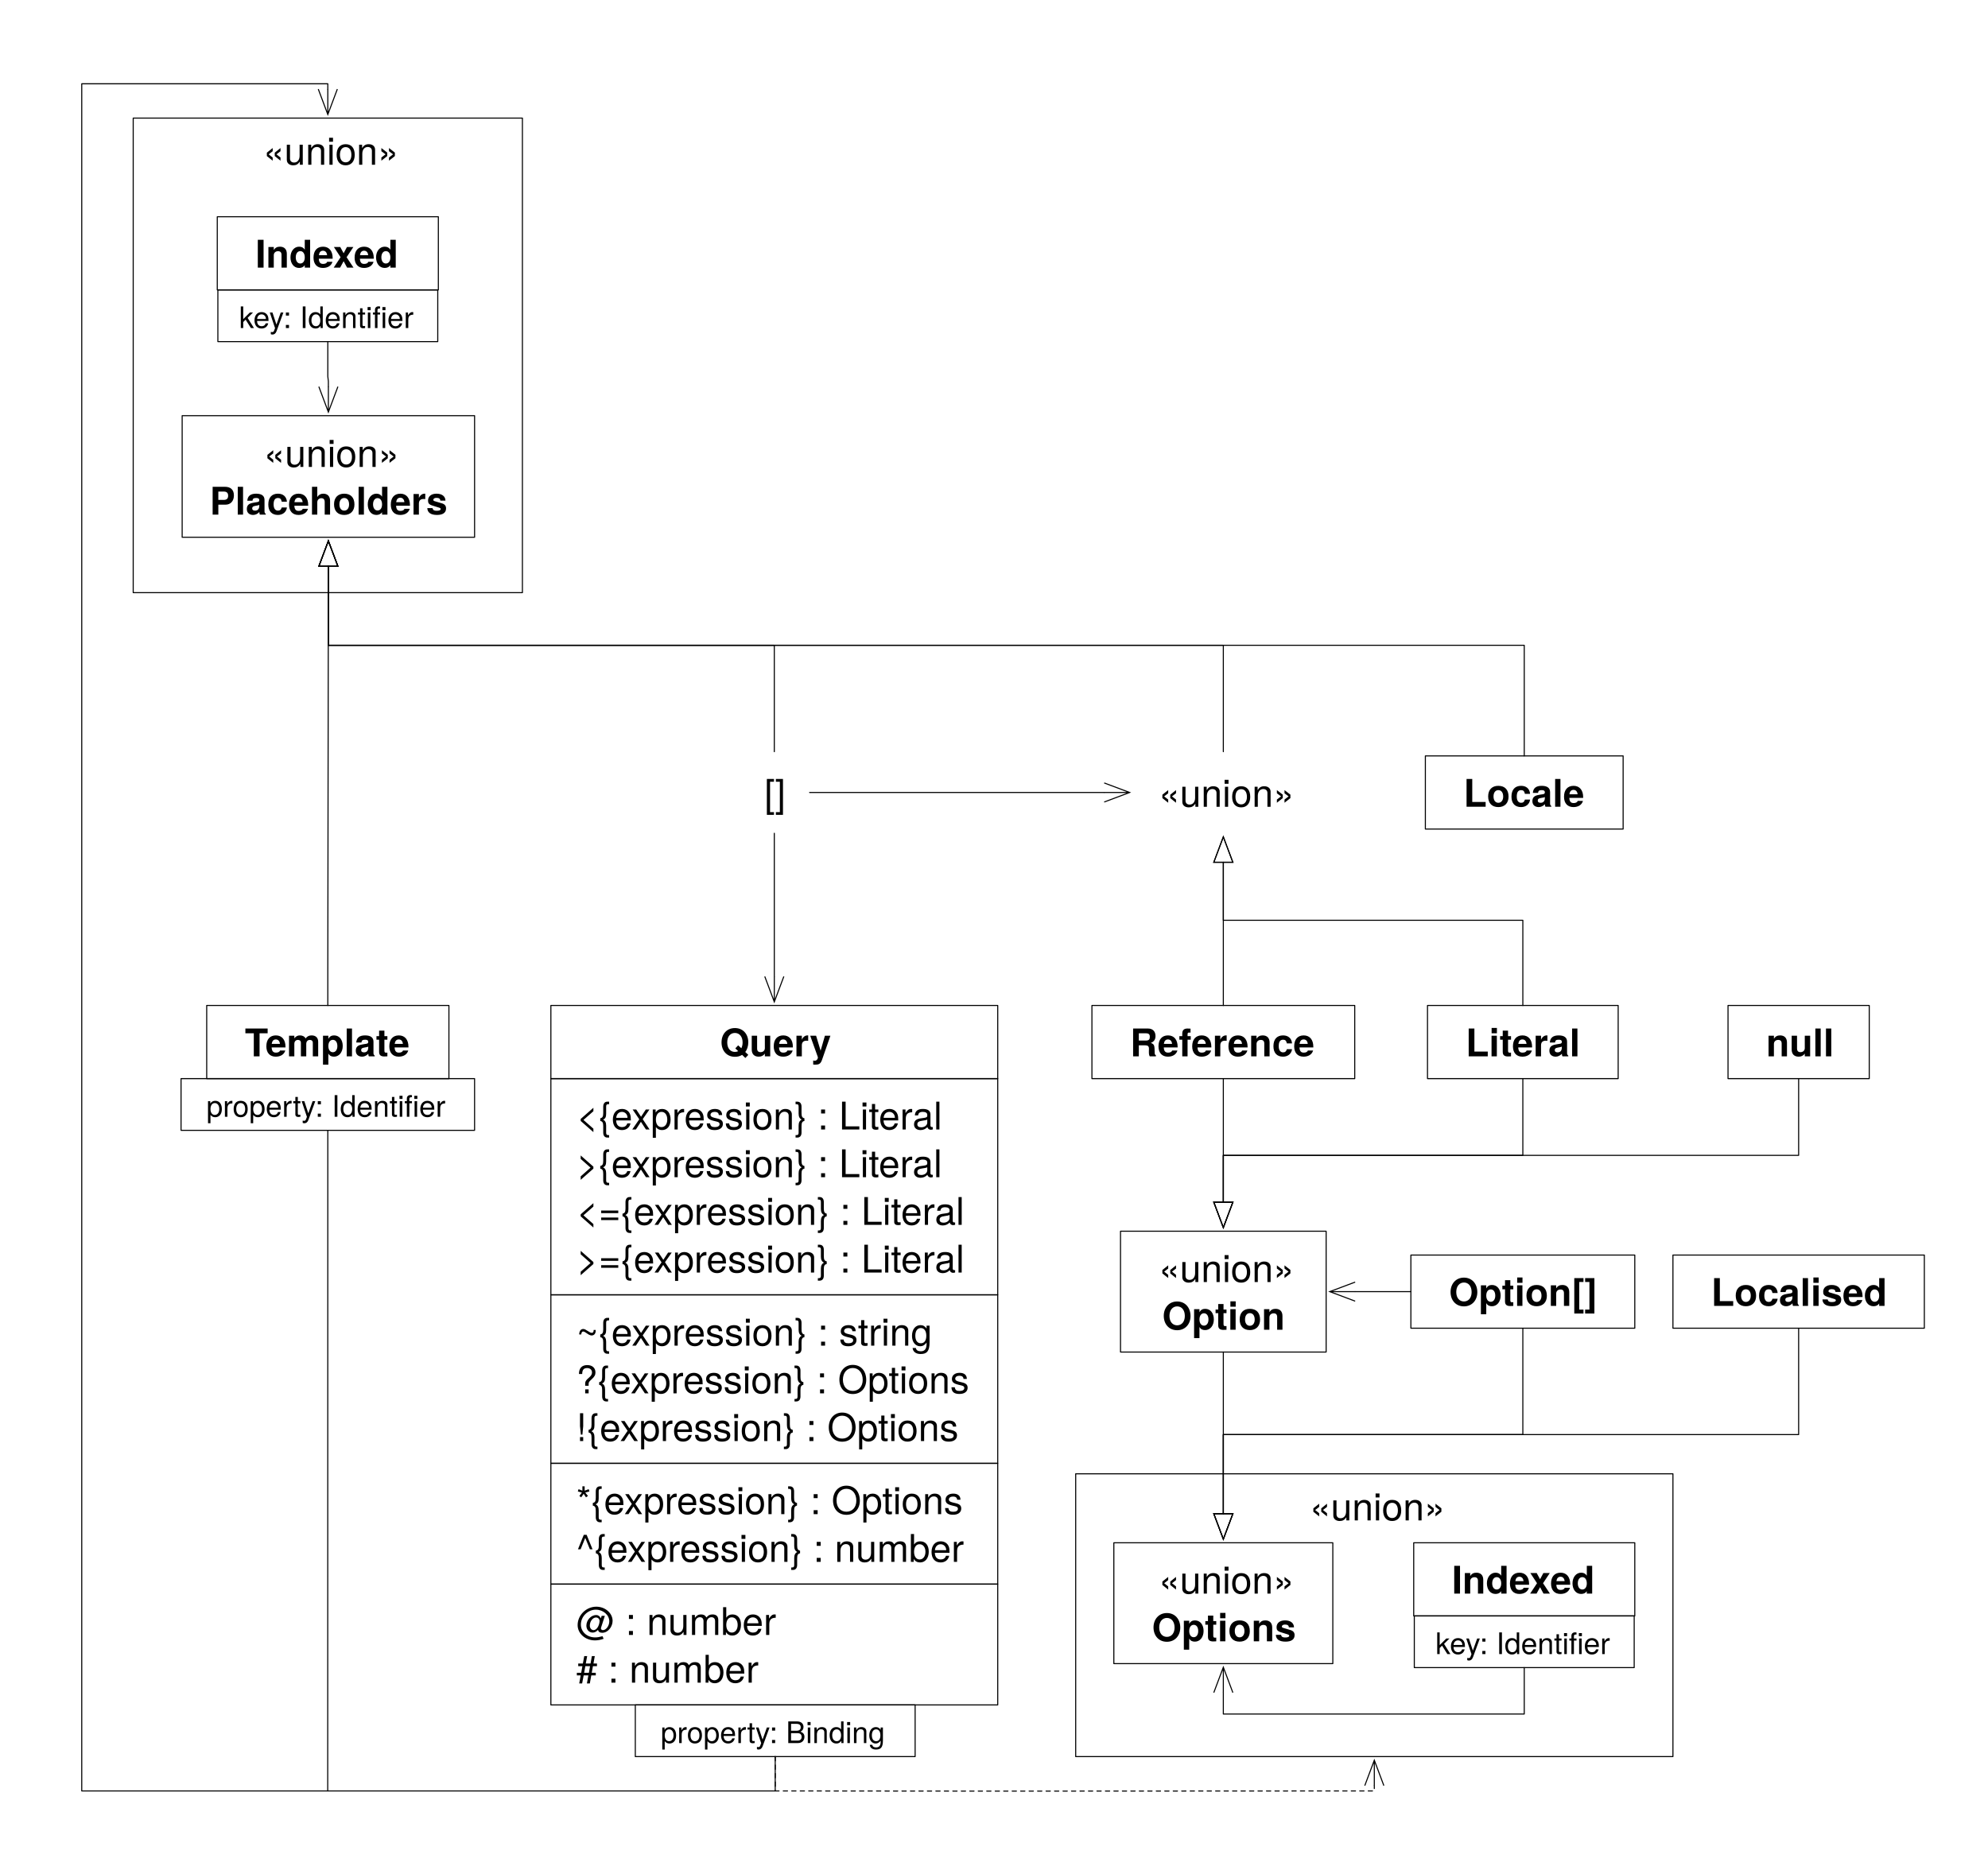
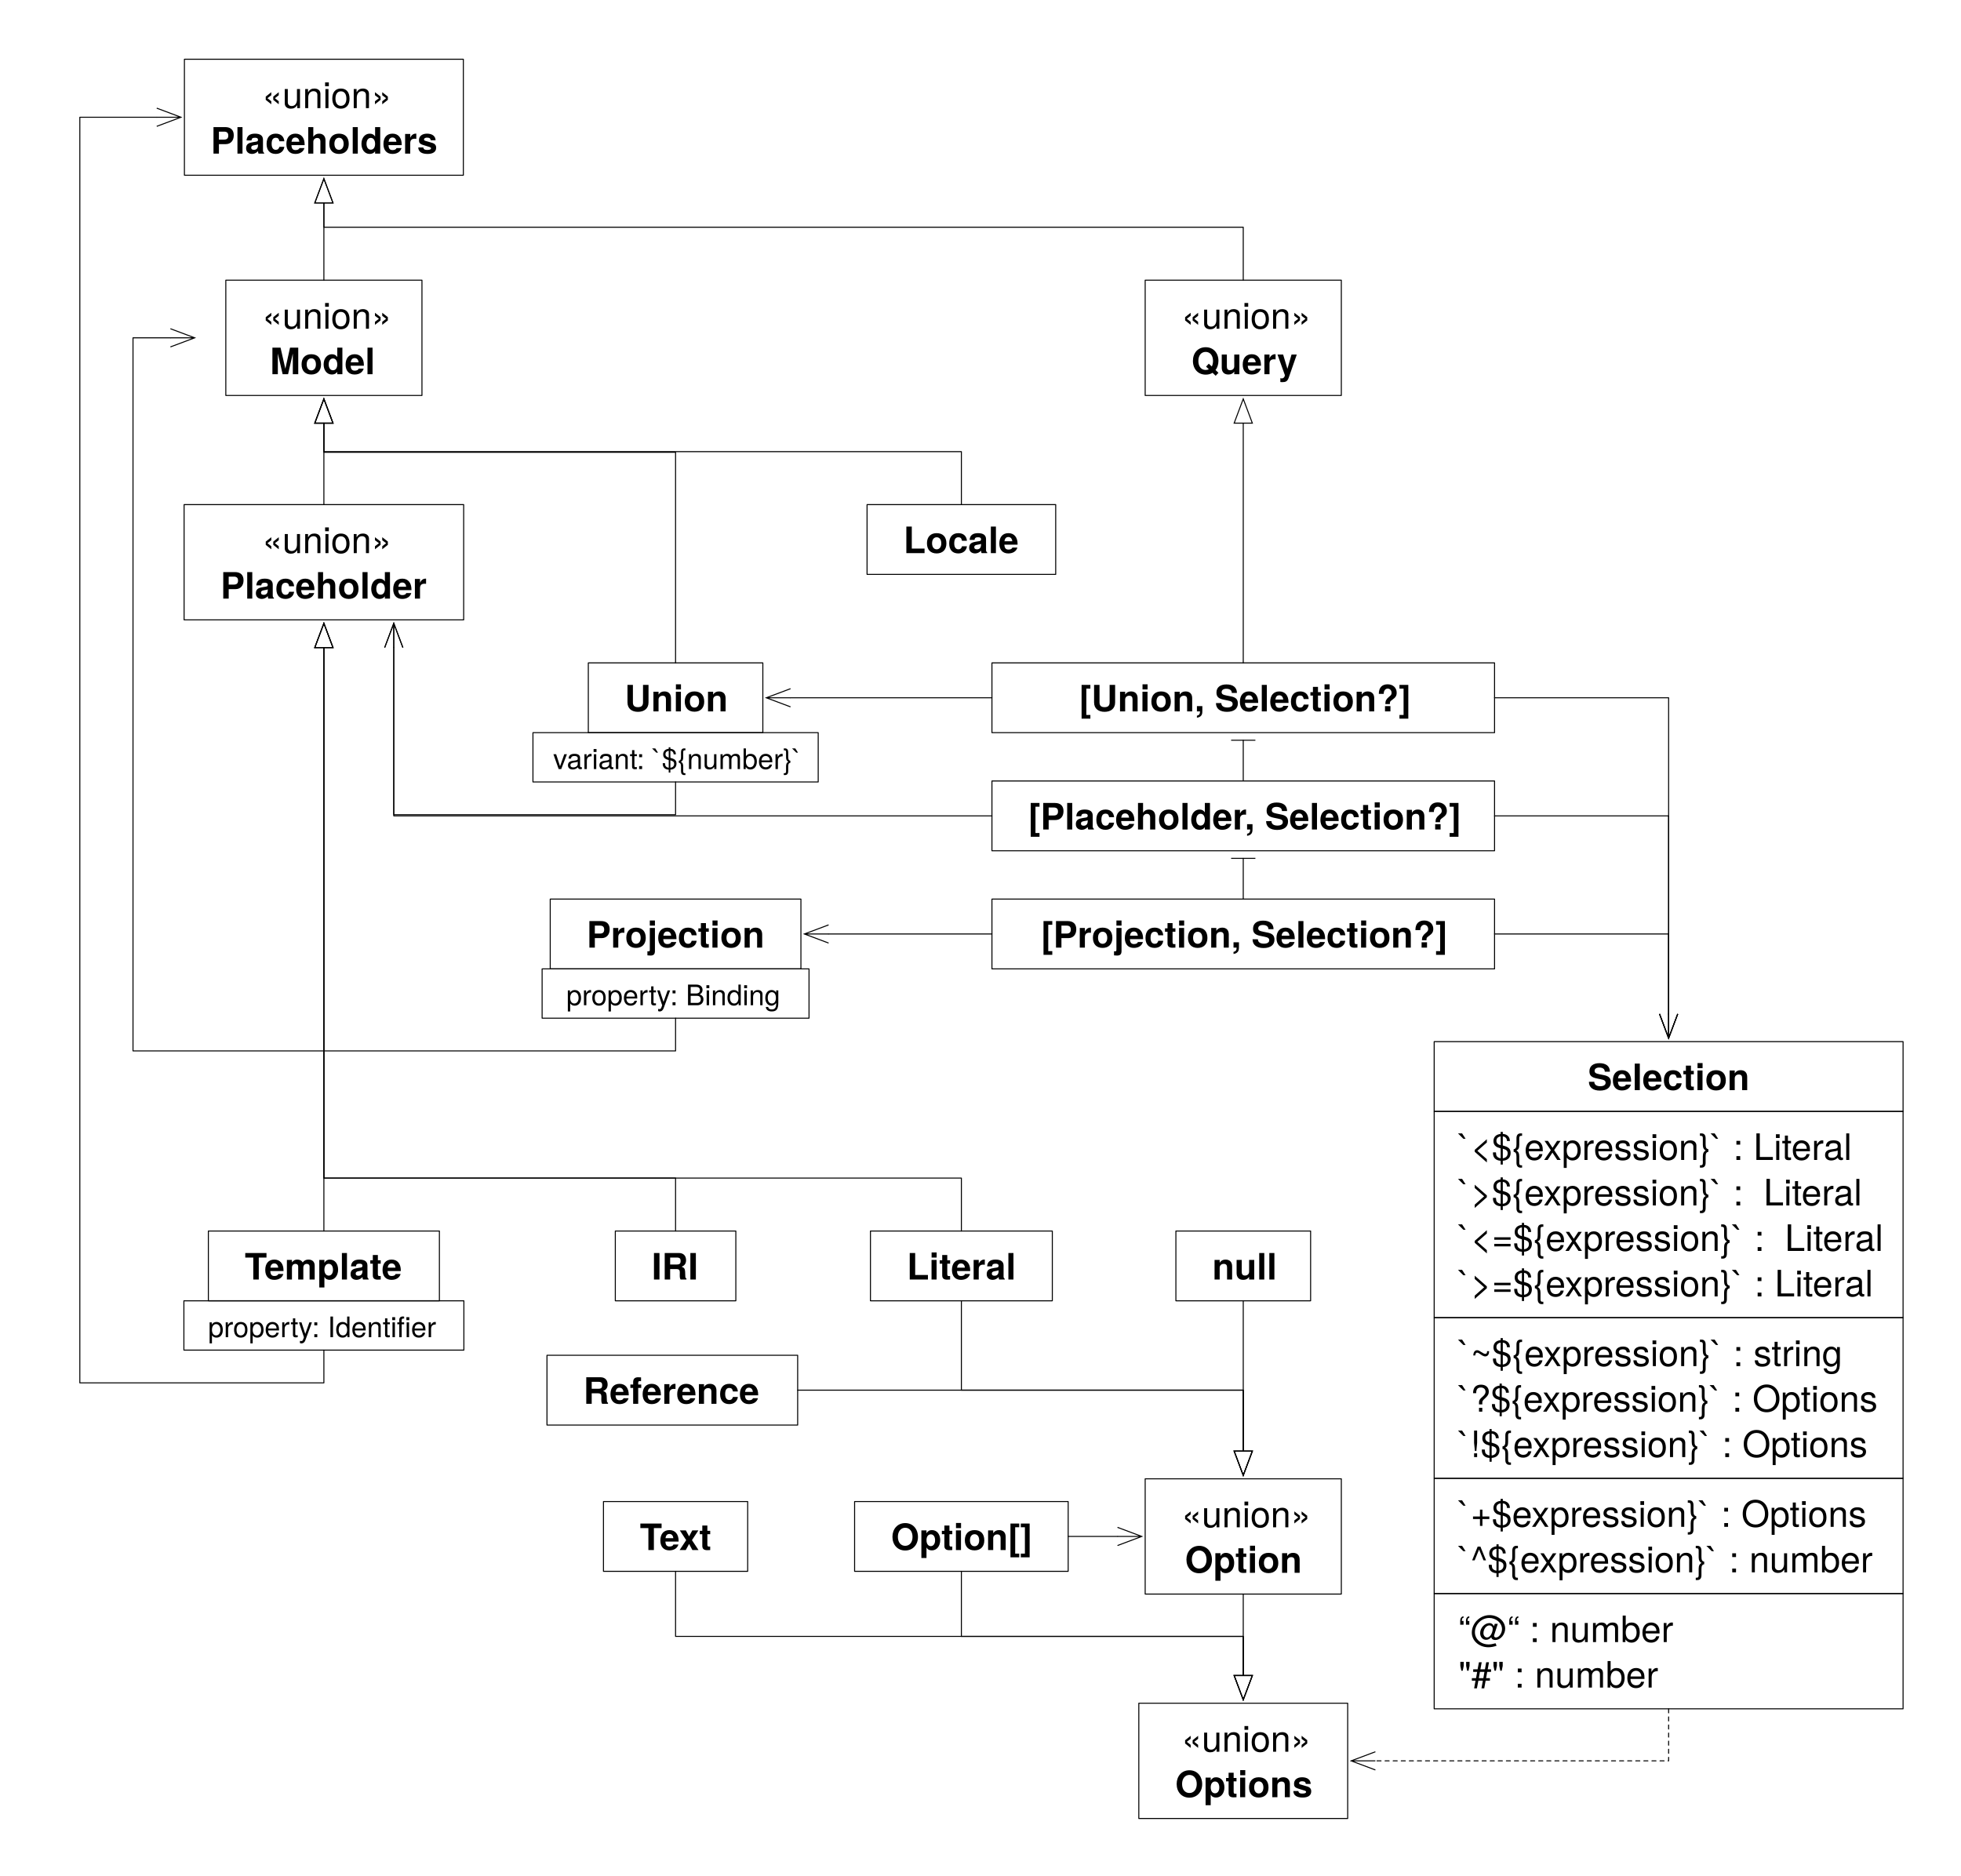
- <svg xmlns="http://www.w3.org/2000/svg" version="1.1" viewBox="-333 145 469 442" width="469" height="442">
+ <svg xmlns="http://www.w3.org/2000/svg" version="1.1" viewBox="-602 91 485 464" width="485" height="464">
  <defs>
    <marker orient="auto" overflow="visible" markerUnits="strokeWidth" id="StickArrow_Marker" stroke-linejoin="miter" stroke-miterlimit="10" viewBox="-1 -10 26 20" markerWidth="26" markerHeight="20" color="black">
      <g>
        <path d="M 24 0 L 0 0 M 0 -9 L 24 0 L 0 9" fill="none" stroke="currentColor" stroke-width="1" />
      </g>
    </marker>
    <marker orient="auto" overflow="visible" markerUnits="strokeWidth" id="Arrow_Marker" stroke-linejoin="miter" stroke-miterlimit="10" viewBox="-1 -10 26 20" markerWidth="26" markerHeight="20" color="black">
      <g>
        <path d="M 24 0 L 0 -9 L 0 9 Z" fill="none" stroke="currentColor" stroke-width="1" />
      </g>
    </marker>
+     <marker orient="auto" overflow="visible" markerUnits="strokeWidth" id="NegativeControls_Marker" stroke-linejoin="miter" stroke-miterlimit="10" viewBox="-1 -13 2 26" markerWidth="2" markerHeight="26" color="black">
+       <g>
+         <line x1="0" y1="-12" x2="0" y2="12" fill="none" stroke="currentColor" stroke-width="1" />
+       </g>
+     </marker>
  </defs>
-   <g id="template" fill-opacity="1" stroke-opacity="1" stroke="none" fill="none" stroke-dasharray="none">
+   <g id="template" fill="none" fill-opacity="1" stroke-opacity="1" stroke-dasharray="none" stroke="none">
    <g id="template_Layer_1">
-       <g id="Graphic_962">
-         <rect x="-79.228" y="492.744" width="140.899" height="66.728" stroke="black" stroke-linecap="round" stroke-linejoin="round" stroke-width=".25" />
-         <text transform="translate(-24.0332 494.7441)" fill="black">
-           <tspan font-family="Helvetica Neue" font-size="9" fill="black" x="0" y="9" xml:space="preserve">«union»</tspan>
-         </text>
-       </g>
-       <g id="Graphic_958">
-         <rect x="-301.573" y="172.867" width="91.818" height="111.97" stroke="black" stroke-linecap="round" stroke-linejoin="round" stroke-width=".25" />
-         <text transform="translate(-270.9188 174.8668)" fill="black">
-           <tspan font-family="Helvetica Neue" font-size="9" fill="black" x="0" y="9" xml:space="preserve">«union»</tspan>
-         </text>
-       </g>
-       <g id="Group_860">
-         <g id="Graphic_861">
-           <rect x="3.266" y="323.356" width="46.656" height="17.261" stroke="black" stroke-linecap="round" stroke-linejoin="round" stroke-width=".25" />
-           <text transform="translate(12.26593 326.3555)" fill="black">
+       <g id="Graphic_1853">
+         <rect x="-356.67" y="284.184" width="124.308" height="17.261" stroke="black" stroke-linecap="round" stroke-linejoin="round" stroke-width=".25" />
+         <text transform="translate(-347.6699 287.1843)" fill="black">
+           <tspan font-family="Helvetica Neue" font-weight="bold" font-size="9" fill="black" x="4618528e-19" y="9" xml:space="preserve">[Placeholder, Selection?]</tspan>
+         </text>
+       </g>
+       <g id="Group_1768">
+         <g id="Group_1770">
+           <g id="Graphic_1771">
+             <rect x="-456.497" y="254.971" width="43.164" height="17.261" stroke="black" stroke-linecap="round" stroke-linejoin="round" stroke-width=".25" />
+             <text transform="translate(-447.4973 257.9709)" fill="black">
+               <tspan font-family="Helvetica Neue" font-weight="bold" font-size="9" fill="black" x="33573144e-20" y="9" xml:space="preserve">Union</tspan>
+             </text>
+           </g>
+         </g>
+         <g id="Graphic_1769">
+           <rect x="-470.19" y="272.232" width="70.55" height="12.196" stroke="black" stroke-linecap="round" stroke-linejoin="round" stroke-width=".25" />
+           <text transform="translate(-465.1903 274.232)" fill="black">
+             <tspan font-family="Helvetica Neue" font-size="7" fill="black" x="0" y="7" xml:space="preserve">variant: `${number}`</tspan>
+           </text>
+         </g>
+       </g>
+       <g id="Group_1766">
+         <g id="Graphic_1767">
+           <rect x="-387.556" y="215.819" width="46.656" height="17.261" stroke="black" stroke-linecap="round" stroke-linejoin="round" stroke-width=".25" />
+           <text transform="translate(-378.5556 218.8194)" fill="black">
            <tspan font-family="Helvetica Neue" font-weight="bold" font-size="9" fill="black" x="0" y="9" xml:space="preserve">Locale</tspan>
          </text>
        </g>
      </g>
-       <g id="Group_785">
-         <g id="Graphic_786">
-           <rect x="61.671" y="441.13" width="59.31" height="17.261" stroke="black" stroke-linecap="round" stroke-linejoin="round" stroke-width=".25" />
-           <text transform="translate(70.67143 444.1296)" fill="black">
-             <tspan font-family="Helvetica Neue" font-weight="bold" font-size="9" fill="black" x="657252e-18" y="9" xml:space="preserve">Localised</tspan>
-           </text>
-         </g>
-       </g>
-       <g id="Group_774">
-         <g id="Graphic_776">
-           <rect x="-290.025" y="243.077" width="68.985" height="28.696" stroke="black" stroke-linecap="round" stroke-linejoin="round" stroke-width=".25" />
-           <text transform="translate(-283.5223 246.1685)" fill="black">
+       <g id="Group_1762">
+         <g id="Graphic_1765">
+           <rect x="-467.922" y="330.659" width="66.014" height="12.196" stroke="black" stroke-linecap="round" stroke-linejoin="round" stroke-width=".25" />
+           <text transform="translate(-462.9223 332.6587)" fill="black">
+             <tspan font-family="Helvetica Neue" font-size="7" fill="black" x=".973" y="7" xml:space="preserve">property: Binding </tspan>
+           </text>
+         </g>
+         <g id="Group_1763">
+           <g id="Graphic_1764">
+             <rect x="-465.916" y="313.398" width="62.001" height="17.261" stroke="black" stroke-linecap="round" stroke-linejoin="round" stroke-width=".25" />
+             <text transform="translate(-456.9158 316.3977)" fill="black">
+               <tspan font-family="Helvetica Neue" font-weight="bold" font-size="9" fill="black" x="1030287e-19" y="9" xml:space="preserve">Projection</tspan>
+             </text>
+           </g>
+         </g>
+       </g>
+       <g id="Line_1761">
+         <path d="M -434.915 342.855 L -434.915 350.955 L -517.146 350.955 L -569.105 350.955 L -569.105 174.563 L -559.851 174.563" marker-end="url(#StickArrow_Marker)" stroke="black" stroke-linecap="round" stroke-linejoin="round" stroke-width=".25" />
+       </g>
+       <g id="Group_1757">
+         <g id="Graphic_1758">
+           <rect x="-556.389" y="105.653" width="68.985" height="28.696" stroke="black" stroke-linecap="round" stroke-linejoin="round" stroke-width=".25" />
+           <text transform="translate(-549.8862 108.7442)" fill="black">
            <tspan font-family="Helvetica Neue" font-size="9" fill="black" x="12.735" y="9" xml:space="preserve">«union»</tspan>
            <tspan font-family="Helvetica Neue" font-weight="bold" font-size="9" fill="black" x="0" y="20.252" xml:space="preserve">Placeholders</tspan>
          </text>
        </g>
      </g>
-       <g id="Group_769">
-         <g id="Graphic_773">
-           <rect x="-281.601" y="213.405" width="51.874" height="12.196" stroke="black" stroke-linecap="round" stroke-linejoin="round" stroke-width=".25" />
-           <text transform="translate(-276.6008 215.4051)" fill="black">
-             <tspan font-family="Helvetica Neue" font-size="7" fill="black" x="0" y="7" xml:space="preserve">key: Identifier</tspan>
-           </text>
-         </g>
-         <g id="Group_770">
-           <g id="Graphic_771">
-             <rect x="-281.741" y="196.144" width="52.155" height="17.261" stroke="black" stroke-linecap="round" stroke-linejoin="round" stroke-width=".25" />
-             <text transform="translate(-272.7413 199.144)" fill="black">
-               <tspan font-family="Helvetica Neue" font-weight="bold" font-size="9" fill="black" x="0" y="9" xml:space="preserve">Indexed</tspan>
-             </text>
-           </g>
-         </g>
-       </g>
-       <g id="Group_818">
-         <g id="Graphic_819">
-           <rect x="-75.398" y="382.243" width="62.001" height="17.261" stroke="black" stroke-linecap="round" stroke-linejoin="round" stroke-width=".25" />
-           <text transform="translate(-66.39833 385.2426)" fill="black">
-             <tspan font-family="Helvetica Neue" font-weight="bold" font-size="9" fill="black" x="10658141e-20" y="9" xml:space="preserve">Reference</tspan>
-           </text>
-         </g>
-       </g>
-       <g id="Group_869">
-         <g id="Graphic_870">
-           <rect x="3.77" y="382.243" width="44.982" height="17.261" stroke="black" stroke-linecap="round" stroke-linejoin="round" stroke-width=".25" />
-           <text transform="translate(12.76993 385.2426)" fill="black">
-             <tspan font-family="Helvetica Neue" font-weight="bold" font-size="9" fill="black" x="0" y="9" xml:space="preserve">Literal</tspan>
-           </text>
-         </g>
-       </g>
-       <g id="Group_922">
-         <g id="Graphic_750">
-           <rect x="-183.121" y="547.276" width="66.014" height="12.196" stroke="black" stroke-linecap="round" stroke-linejoin="round" stroke-width=".25" />
-           <text transform="translate(-178.1208 549.2756)" fill="black">
-             <tspan font-family="Helvetica Neue" font-size="7" fill="black" x=".973" y="7" xml:space="preserve">property: Binding </tspan>
-           </text>
-         </g>
-         <g id="Group_874">
-           <g id="Graphic_906">
-             <rect x="-203.04" y="518.772" width="105.42" height="28.504" stroke="black" stroke-linecap="round" stroke-linejoin="round" stroke-width=".25" />
-             <text transform="translate(-197.0398 521.7716)" fill="black">
-               <tspan font-family="Helvetica Neue" font-size="9" fill="black" x="0" y="9" xml:space="preserve">@ : number</tspan>
-               <tspan font-family="Helvetica Neue" font-size="9" fill="black" x="0" y="20.252" xml:space="preserve"># : number</tspan>
-             </text>
-           </g>
-           <g id="Graphic_905">
-             <rect x="-203.04" y="490.268" width="105.42" height="28.504" stroke="black" stroke-linecap="round" stroke-linejoin="round" stroke-width=".25" />
-             <text transform="translate(-197.0398 493.2676)" fill="black">
-               <tspan font-family="Helvetica Neue" font-size="9" fill="black" x="0" y="9" xml:space="preserve">*{expression} : Options</tspan>
-               <tspan font-family="Helvetica Neue" font-size="9" fill="black" x="0" y="20.252" xml:space="preserve">^{expression} : number</tspan>
-             </text>
-           </g>
-           <g id="Graphic_904">
-             <rect x="-203.04" y="450.512" width="105.42" height="39.756" stroke="black" stroke-linecap="round" stroke-linejoin="round" stroke-width=".25" />
-             <text transform="translate(-197.0398 453.5116)" fill="black">
-               <tspan font-family="Helvetica Neue" font-size="9" fill="black" x="0" y="9" xml:space="preserve">~{expression} : string</tspan>
-               <tspan font-family="Helvetica Neue" font-size="9" fill="black" x="0" y="20.252" xml:space="preserve">?{expression} : Options</tspan>
-               <tspan font-family="Helvetica Neue" font-size="9" fill="black" x="0" y="31.504" xml:space="preserve">!{expression} : Options</tspan>
-             </text>
-           </g>
-           <g id="Graphic_876">
-             <rect x="-203.04" y="399.504" width="105.42" height="51.008" stroke="black" stroke-linecap="round" stroke-linejoin="round" stroke-width=".25" />
-             <text transform="translate(-197.0398 402.5036)" fill="black">
-               <tspan font-family="Helvetica Neue" font-size="9" fill="black" x="0" y="9" xml:space="preserve">&lt;{expression} : Literal</tspan>
-               <tspan font-family="Helvetica Neue" font-size="9" fill="black" x="0" y="20.252" xml:space="preserve">&gt;{expression} : Literal</tspan>
-               <tspan font-family="Helvetica Neue" font-size="9" fill="black" x="0" y="31.504" xml:space="preserve">&lt;={expression} : Literal</tspan>
-               <tspan font-family="Helvetica Neue" font-size="9" fill="black" x="0" y="42.756" xml:space="preserve">&gt;={expression} : Literal</tspan>
-             </text>
-           </g>
-           <g id="Graphic_875">
-             <rect x="-203.04" y="382.243" width="105.42" height="17.261" stroke="black" stroke-linecap="round" stroke-linejoin="round" stroke-width=".25" />
-             <text transform="translate(-163.1683 385.2426)" fill="black">
-               <tspan font-family="Helvetica Neue" font-weight="bold" font-size="9" fill="black" x="0" y="9" xml:space="preserve">Query</tspan>
-             </text>
-           </g>
-         </g>
-       </g>
-       <g id="Group_878">
-         <g id="Graphic_879">
-           <rect x="-70.228" y="509.017" width="51.66" height="28.513" stroke="black" stroke-linecap="round" stroke-linejoin="round" stroke-width=".25" />
-           <text transform="translate(-61.22783 512.0167)" fill="black">
-             <tspan font-family="Helvetica Neue" font-size="9" fill="black" x="1.575" y="9" xml:space="preserve">«union»</tspan>
-             <tspan font-family="Helvetica Neue" font-weight="bold" font-size="9" fill="black" x="0" y="20.252" xml:space="preserve">Options</tspan>
-           </text>
-         </g>
-       </g>
-       <g id="Group_882">
-         <g id="Graphic_883">
-           <rect x="74.667" y="382.243" width="33.318" height="17.261" stroke="black" stroke-linecap="round" stroke-linejoin="round" stroke-width=".25" />
-           <text transform="translate(83.66743 385.2426)" fill="black">
-             <tspan font-family="Helvetica Neue" font-weight="bold" font-size="9" fill="black" x="0" y="9" xml:space="preserve">null</tspan>
-           </text>
-         </g>
-       </g>
-       <g id="Group_886">
-         <g id="Graphic_887">
-           <rect x="-68.653" y="435.504" width="48.51" height="28.513" stroke="black" stroke-linecap="round" stroke-linejoin="round" stroke-width=".25" />
-           <text transform="translate(-59.65283 438.5036)" fill="black">
-             <tspan font-family="Helvetica Neue" font-size="9" fill="black" x="0" y="9" xml:space="preserve">«union»</tspan>
-             <tspan font-family="Helvetica Neue" font-weight="bold" font-size="9" fill="black" x=".842" y="20.252" xml:space="preserve">Option</tspan>
-           </text>
-         </g>
-       </g>
-       <g id="Group_892">
-         <g id="Graphic_893">
-           <rect x="-.15" y="441.13" width="52.821" height="17.261" stroke="black" stroke-linecap="round" stroke-linejoin="round" stroke-width=".25" />
-           <text transform="translate(8.850426 444.1296)" fill="black">
-             <tspan font-family="Helvetica Neue" font-weight="bold" font-size="9" fill="black" x="0" y="9" xml:space="preserve">Option[]</tspan>
-           </text>
-         </g>
-       </g>
-       <g id="Line_895">
-         <line x1="-.15" y1="449.76" x2="-13.293" y2="449.76" marker-end="url(#StickArrow_Marker)" stroke="black" stroke-linecap="round" stroke-linejoin="round" stroke-width=".25" />
-       </g>
-       <g id="Line_935">
-         <path d="M -150.33 322.36 L -150.33 297.26 L -255.532 297.26 L -255.532 278.623" marker-end="url(#Arrow_Marker)" stroke="black" stroke-linecap="round" stroke-linejoin="round" stroke-width=".25" />
-       </g>
-       <g id="Line_936">
-         <path d="M 26.594 323.356 L 26.594 297.255 L -255.532 297.255 L -255.532 278.623" marker-end="url(#Arrow_Marker)" stroke="black" stroke-linecap="round" stroke-linejoin="round" stroke-width=".25" />
-       </g>
-       <g id="Line_940">
-         <line x1="-44.398" y1="399.504" x2="-44.398" y2="428.654" marker-end="url(#Arrow_Marker)" stroke="black" stroke-linecap="round" stroke-linejoin="round" stroke-width=".25" />
-       </g>
-       <g id="Line_941">
-         <path d="M 26.261 399.504 L 26.261 417.604 L -44.398 417.604 L -44.398 428.654" marker-end="url(#Arrow_Marker)" stroke="black" stroke-linecap="round" stroke-linejoin="round" stroke-width=".25" />
-       </g>
-       <g id="Line_942">
-         <path d="M 91.326 399.504 L 91.326 417.604 L -44.398 417.604 L -44.398 428.654" marker-end="url(#Arrow_Marker)" stroke="black" stroke-linecap="round" stroke-linejoin="round" stroke-width=".25" />
-       </g>
-       <g id="Line_944">
-         <path d="M 26.261 458.391 L 26.261 483.491 L -44.398 483.491 L -44.398 502.167" marker-end="url(#Arrow_Marker)" stroke="black" stroke-linecap="round" stroke-linejoin="round" stroke-width=".25" />
-       </g>
-       <g id="Line_945">
-         <path d="M 91.326 458.391 L 91.326 483.491 L -44.398 483.491 L -44.398 502.167" marker-end="url(#Arrow_Marker)" stroke="black" stroke-linecap="round" stroke-linejoin="round" stroke-width=".25" />
-       </g>
-       <g id="Group_948">
-         <g id="Graphic_951">
-           <rect x=".657" y="526.278" width="51.874" height="12.196" stroke="black" stroke-linecap="round" stroke-linejoin="round" stroke-width=".25" />
-           <text transform="translate(5.656927 528.2778)" fill="black">
-             <tspan font-family="Helvetica Neue" font-size="7" fill="black" x="0" y="7" xml:space="preserve">key: Identifier</tspan>
-           </text>
-         </g>
-         <g id="Group_949">
-           <g id="Graphic_950">
-             <rect x=".516" y="509.017" width="52.155" height="17.261" stroke="black" stroke-linecap="round" stroke-linejoin="round" stroke-width=".25" />
-             <text transform="translate(9.516426 512.0167)" fill="black">
-               <tspan font-family="Helvetica Neue" font-weight="bold" font-size="9" fill="black" x="0" y="9" xml:space="preserve">Indexed</tspan>
-             </text>
-           </g>
-         </g>
-       </g>
-       <g id="Line_943">
-         <line x1="-44.398" y1="464.017" x2="-44.398" y2="502.167" marker-end="url(#Arrow_Marker)" stroke="black" stroke-linecap="round" stroke-linejoin="round" stroke-width=".25" />
-       </g>
-       <g id="Line_961">
-         <path d="M -255.664 225.726 L -255.664 233.826 L -255.532 234.977 L -255.532 236.227" marker-end="url(#StickArrow_Marker)" stroke="black" stroke-linecap="round" stroke-linejoin="round" stroke-width=".25" />
-       </g>
-       <g id="Line_963">
-         <path d="M 26.594 538.474 L 26.594 549.433 L -44.398 549.433 L -44.398 544.38" marker-end="url(#StickArrow_Marker)" stroke="black" stroke-linecap="round" stroke-linejoin="round" stroke-width=".25" />
-       </g>
-       <g id="Line_964">
-         <path d="M -150.114 559.472 L -150.114 567.572 L -97.62 567.616 L -8.778 567.572 L -8.778 566.322" marker-end="url(#StickArrow_Marker)" stroke="black" stroke-linecap="round" stroke-linejoin="round" stroke-dasharray="1.0,1.0" stroke-width=".25" />
-       </g>
-       <g id="Group_965">
-         <g id="Graphic_972">
-           <rect x="-290.288" y="399.504" width="69.248" height="12.196" stroke="black" stroke-linecap="round" stroke-linejoin="round" stroke-width=".25" />
-           <text transform="translate(-285.2878 401.5036)" fill="black">
-             <tspan font-family="Helvetica Neue" font-size="7" fill="black" x=".973" y="7" xml:space="preserve">property: Identifier </tspan>
-           </text>
-         </g>
-         <g id="Group_966">
-           <g id="Graphic_967">
-             <rect x="-284.234" y="382.243" width="57.141" height="17.261" stroke="black" stroke-linecap="round" stroke-linejoin="round" stroke-width=".25" />
-             <text transform="translate(-275.2343 385.2426)" fill="black">
+       <g id="Line_1756">
+         <path d="M -364.228 215.819 L -364.228 202.719 L -521.896 202.719 L -521.896 195.669" marker-end="url(#Arrow_Marker)" stroke="black" stroke-linecap="round" stroke-linejoin="round" stroke-width=".25" />
+       </g>
+       <g id="Line_1754">
+         <path d="M -434.915 254.971 L -434.915 202.871 L -521.896 202.871 L -521.896 195.669" marker-end="url(#Arrow_Marker)" stroke="black" stroke-linecap="round" stroke-linejoin="round" stroke-width=".25" />
+       </g>
+       <g id="Graphic_1753">
+         <rect x="-556.47" y="215.819" width="69.147" height="28.513" stroke="black" stroke-linecap="round" stroke-linejoin="round" stroke-width=".25" />
+         <text transform="translate(-547.4697 218.8194)" fill="black">
+           <tspan font-family="Helvetica Neue" font-size="9" fill="black" x="10.319" y="9" xml:space="preserve">«union»</tspan>
+           <tspan font-family="Helvetica Neue" font-weight="bold" font-size="9" fill="black" x="42632564e-20" y="20.252" xml:space="preserve">Placeholder</tspan>
+         </text>
+       </g>
+       <g id="Line_1752">
+         <line x1="-521.896" y1="215.819" x2="-521.896" y2="195.669" marker-end="url(#Arrow_Marker)" stroke="black" stroke-linecap="round" stroke-linejoin="round" stroke-width=".25" />
+       </g>
+       <g id="Line_1751">
+         <path d="M -294.516 160.306 L -294.516 147.206 L -521.896 147.206 L -521.896 141.199" marker-end="url(#Arrow_Marker)" stroke="black" stroke-linecap="round" stroke-linejoin="round" stroke-width=".25" />
+       </g>
+       <g id="Line_1744">
+         <path d="M -434.915 284.428 L -434.915 292.528 L -504.609 292.528 L -504.609 251.183" marker-end="url(#StickArrow_Marker)" stroke="black" stroke-linecap="round" stroke-linejoin="round" stroke-width=".25" />
+       </g>
+       <g id="Line_1741">
+         <path d="M -521.896 424.964 L -521.896 433.064 L -582.257 433.064 L -582.257 120.001 L -563.239 120.001" marker-end="url(#StickArrow_Marker)" stroke="black" stroke-linecap="round" stroke-linejoin="round" stroke-width=".25" />
+       </g>
+       <g id="Group_1737">
+         <g id="Group_1739">
+           <g id="Graphic_1740">
+             <rect x="-550.467" y="395.507" width="57.141" height="17.261" stroke="black" stroke-linecap="round" stroke-linejoin="round" stroke-width=".25" />
+             <text transform="translate(-541.4667 398.5072)" fill="black">
              <tspan font-family="Helvetica Neue" font-weight="bold" font-size="9" fill="black" x="0" y="9" xml:space="preserve">Template</tspan>
            </text>
          </g>
        </g>
-       </g>
-       <g id="Line_998">
-         <path d="M 26.261 382.243 L 26.261 362.143 L -44.398 362.143 L -44.398 348.462" marker-end="url(#Arrow_Marker)" stroke="black" stroke-linecap="round" stroke-linejoin="round" stroke-width=".25" />
-       </g>
-       <g id="Graphic_999">
-         <text transform="translate(-59.65283 326.36)" fill="black">
+         <g id="Graphic_1738">
+           <rect x="-556.52" y="412.768" width="69.248" height="12.196" stroke="black" stroke-linecap="round" stroke-linejoin="round" stroke-width=".25" />
+           <text transform="translate(-551.5202 414.7683)" fill="black">
+             <tspan font-family="Helvetica Neue" font-size="7" fill="black" x=".973" y="7" xml:space="preserve">property: Identifier </tspan>
+           </text>
+         </g>
+       </g>
+       <g id="Group_1735">
+         <g id="Graphic_1736">
+           <rect x="-449.819" y="395.507" width="29.808" height="17.261" stroke="black" stroke-linecap="round" stroke-linejoin="round" stroke-width=".25" />
+           <text transform="translate(-440.8193 398.5072)" fill="black">
+             <tspan font-family="Helvetica Neue" font-weight="bold" font-size="9" fill="black" x="4520828e-19" y="9" xml:space="preserve">IRI</tspan>
+           </text>
+         </g>
+       </g>
+       <g id="Line_1733">
+         <line x1="-521.896" y1="395.507" x2="-521.896" y2="251.183" marker-end="url(#Arrow_Marker)" stroke="black" stroke-linecap="round" stroke-linejoin="round" stroke-width=".25" />
+       </g>
+       <g id="Line_1731">
+         <path d="M -434.915 395.507 L -434.915 382.407 L -521.896 382.407 L -521.896 251.183" marker-end="url(#Arrow_Marker)" stroke="black" stroke-linecap="round" stroke-linejoin="round" stroke-width=".25" />
+       </g>
+       <g id="Group_1723">
+         <g id="Graphic_1724">
+           <rect x="-386.719" y="395.507" width="44.982" height="17.261" stroke="black" stroke-linecap="round" stroke-linejoin="round" stroke-width=".25" />
+           <text transform="translate(-377.7186 398.5072)" fill="black">
+             <tspan font-family="Helvetica Neue" font-weight="bold" font-size="9" fill="black" x="0" y="9" xml:space="preserve">Literal</tspan>
+           </text>
+         </g>
+       </g>
+       <g id="Line_1722">
+         <path d="M -364.228 395.507 L -364.228 382.407 L -521.896 382.407 L -521.896 251.183" marker-end="url(#Arrow_Marker)" stroke="black" stroke-linecap="round" stroke-linejoin="round" stroke-width=".25" />
+       </g>
+       <g id="Group_1805">
+         <g id="Graphic_1806">
+           <rect x="-311.175" y="395.507" width="33.318" height="17.261" stroke="black" stroke-linecap="round" stroke-linejoin="round" stroke-width=".25" />
+           <text transform="translate(-302.1749 398.5072)" fill="black">
+             <tspan font-family="Helvetica Neue" font-weight="bold" font-size="9" fill="black" x="0" y="9" xml:space="preserve">null</tspan>
+           </text>
+         </g>
+       </g>
+       <g id="Group_1803">
+         <g id="Graphic_1804">
+           <rect x="-318.771" y="456.797" width="48.51" height="28.513" stroke="black" stroke-linecap="round" stroke-linejoin="round" stroke-width=".25" />
+           <text transform="translate(-309.7709 459.7967)" fill="black">
+             <tspan font-family="Helvetica Neue" font-size="9" fill="black" x="0" y="9" xml:space="preserve">«union»</tspan>
+             <tspan font-family="Helvetica Neue" font-weight="bold" font-size="9" fill="black" x=".842" y="20.252" xml:space="preserve">Option</tspan>
+           </text>
+         </g>
+       </g>
+       <g id="Group_1801">
+         <g id="Graphic_1802">
+           <rect x="-320.346" y="512.31" width="51.66" height="28.513" stroke="black" stroke-linecap="round" stroke-linejoin="round" stroke-width=".25" />
+           <text transform="translate(-311.3459 515.3097)" fill="black">
+             <tspan font-family="Helvetica Neue" font-size="9" fill="black" x="1.575" y="9" xml:space="preserve">«union»</tspan>
+             <tspan font-family="Helvetica Neue" font-weight="bold" font-size="9" fill="black" x="0" y="20.252" xml:space="preserve">Options</tspan>
+           </text>
+         </g>
+       </g>
+       <g id="Line_1798">
+         <path d="M -434.915 479.684 L -434.915 495.784 L -294.516 495.784 L -294.516 505.46" marker-end="url(#Arrow_Marker)" stroke="black" stroke-linecap="round" stroke-linejoin="round" stroke-width=".25" />
+       </g>
+       <g id="Line_1797">
+         <path d="M -404.719 434.872 L -294.516 434.872 L -294.516 449.947" marker-end="url(#Arrow_Marker)" stroke="black" stroke-linecap="round" stroke-linejoin="round" stroke-width=".25" />
+       </g>
+       <g id="Line_1796">
+         <line x1="-294.516" y1="485.31" x2="-294.516" y2="505.46" marker-end="url(#Arrow_Marker)" stroke="black" stroke-linecap="round" stroke-linejoin="round" stroke-width=".25" />
+       </g>
+       <g id="Group_1794">
+         <g id="Graphic_1795">
+           <rect x="-390.638" y="462.423" width="52.821" height="17.261" stroke="black" stroke-linecap="round" stroke-linejoin="round" stroke-width=".25" />
+           <text transform="translate(-381.6381 465.4227)" fill="black">
+             <tspan font-family="Helvetica Neue" font-weight="bold" font-size="9" fill="black" x="0" y="9" xml:space="preserve">Option[]</tspan>
+           </text>
+         </g>
+       </g>
+       <g id="Line_1793">
+         <path d="M -364.228 479.684 L -364.228 495.784 L -294.516 495.784 L -294.516 505.46" marker-end="url(#Arrow_Marker)" stroke="black" stroke-linecap="round" stroke-linejoin="round" stroke-width=".25" />
+       </g>
+       <g id="Line_1792">
+         <line x1="-337.817" y1="471.053" x2="-325.621" y2="471.053" marker-end="url(#StickArrow_Marker)" stroke="black" stroke-linecap="round" stroke-linejoin="round" stroke-width=".25" />
+       </g>
+       <g id="Group_1790">
+         <g id="Graphic_1791">
+           <rect x="-452.749" y="462.423" width="35.667" height="17.261" stroke="black" stroke-linecap="round" stroke-linejoin="round" stroke-width=".25" />
+           <text transform="translate(-443.7488 465.4227)" fill="black">
+             <tspan font-family="Helvetica Neue" font-weight="bold" font-size="9" fill="black" x="6412648e-19" y="9" xml:space="preserve">Text</tspan>
+           </text>
+         </g>
+       </g>
+       <g id="Line_1787">
+         <path d="M -364.228 412.768 L -364.228 434.868 L -294.516 434.868 L -294.516 449.947" marker-end="url(#Arrow_Marker)" stroke="black" stroke-linecap="round" stroke-linejoin="round" stroke-width=".25" />
+       </g>
+       <g id="Line_1786">
+         <line x1="-294.516" y1="412.768" x2="-294.516" y2="449.947" marker-end="url(#Arrow_Marker)" stroke="black" stroke-linecap="round" stroke-linejoin="round" stroke-width=".25" />
+       </g>
+       <g id="Group_1780">
+         <g id="Graphic_1785">
+           <rect x="-247.295" y="485.188" width="115.968" height="28.504" stroke="black" stroke-linecap="round" stroke-linejoin="round" stroke-width=".25" />
+           <text transform="translate(-241.2953 488.1878)" fill="black">
+             <tspan font-family="Helvetica Neue" font-size="9" fill="black" x="0" y="9" xml:space="preserve">“@“ : number</tspan>
+             <tspan font-family="Helvetica Neue" font-size="9" fill="black" x="0" y="20.252" xml:space="preserve">"#" : number</tspan>
+           </text>
+         </g>
+         <g id="Graphic_1784">
+           <rect x="-247.295" y="456.684" width="115.968" height="28.504" stroke="black" stroke-linecap="round" stroke-linejoin="round" stroke-width=".25" />
+           <text transform="translate(-241.2953 459.6838)" fill="black">
+             <tspan font-family="Helvetica Neue" font-size="9" fill="black" x="0" y="9" xml:space="preserve">`+$expression}` : Options</tspan>
+             <tspan font-family="Helvetica Neue" font-size="9" fill="black" x="0" y="20.252" xml:space="preserve">`^${expression}` : number</tspan>
+           </text>
+         </g>
+         <g id="Graphic_1783">
+           <rect x="-247.295" y="416.928" width="115.968" height="39.756" stroke="black" stroke-linecap="round" stroke-linejoin="round" stroke-width=".25" />
+           <text transform="translate(-241.2953 419.9278)" fill="black">
+             <tspan font-family="Helvetica Neue" font-size="9" fill="black" x="0" y="9" xml:space="preserve">`~${expression}` : string</tspan>
+             <tspan font-family="Helvetica Neue" font-size="9" fill="black" x="0" y="20.252" xml:space="preserve">`?${expression}` : Options</tspan>
+             <tspan font-family="Helvetica Neue" font-size="9" fill="black" x="0" y="31.504" xml:space="preserve">`!${expression}` : Options</tspan>
+           </text>
+         </g>
+         <g id="Graphic_1782">
+           <rect x="-247.295" y="365.92" width="115.968" height="51.008" stroke="black" stroke-linecap="round" stroke-linejoin="round" stroke-width=".25" />
+           <text transform="translate(-241.2953 368.9198)" fill="black">
+             <tspan font-family="Helvetica Neue" font-size="9" fill="black" x="0" y="9" xml:space="preserve">`&lt;${expression}` : Literal</tspan>
+             <tspan font-family="Helvetica Neue" font-size="9" fill="black" x="0" y="20.252" xml:space="preserve">`&gt;${expression}` :  Literal</tspan>
+             <tspan font-family="Helvetica Neue" font-size="9" fill="black" x="0" y="31.504" xml:space="preserve">`&lt;=${expression}` :  Literal</tspan>
+             <tspan font-family="Helvetica Neue" font-size="9" fill="black" x="0" y="42.756" xml:space="preserve">`&gt;=${expression}` : Literal</tspan>
+           </text>
+         </g>
+         <g id="Graphic_1781">
+           <rect x="-247.295" y="348.659" width="115.968" height="17.261" stroke="black" stroke-linecap="round" stroke-linejoin="round" stroke-width=".25" />
+           <text transform="translate(-209.3048 351.6587)" fill="black">
+             <tspan font-family="Helvetica Neue" font-weight="bold" font-size="9" fill="black" x="4973799e-19" y="9" xml:space="preserve">Selection</tspan>
+           </text>
+         </g>
+       </g>
+       <g id="Line_1809">
+         <path d="M -189.311 513.692 L -189.311 526.566 L -261.836 526.566" marker-end="url(#StickArrow_Marker)" stroke="black" stroke-linecap="round" stroke-linejoin="round" stroke-dasharray="1.0,1.0" stroke-width=".25" />
+       </g>
+       <g id="Graphic_1819">
+         <rect x="-318.771" y="160.306" width="48.51" height="28.513" stroke="black" stroke-linecap="round" stroke-linejoin="round" stroke-width=".25" />
+         <text transform="translate(-309.7709 163.3064)" fill="black">
          <tspan font-family="Helvetica Neue" font-size="9" fill="black" x="0" y="9" xml:space="preserve">«union»</tspan>
-         </text>
-       </g>
-       <g id="Line_1000">
-         <line x1="-44.398" y1="382.243" x2="-44.398" y2="348.462" marker-end="url(#Arrow_Marker)" stroke="black" stroke-linecap="round" stroke-linejoin="round" stroke-width=".25" />
-       </g>
-       <g id="Line_1002">
-         <line x1="-141.999" y1="331.986" x2="-72.503" y2="331.986" marker-end="url(#StickArrow_Marker)" stroke="black" stroke-linecap="round" stroke-linejoin="round" stroke-width=".25" />
-       </g>
-       <g id="Line_1005">
-         <path d="M -44.398 322.36 L -44.398 297.26 L -255.532 297.26 L -255.532 278.623" marker-end="url(#Arrow_Marker)" stroke="black" stroke-linecap="round" stroke-linejoin="round" stroke-width=".25" />
-       </g>
-       <g id="Graphic_1006">
-         <text transform="translate(-152.6608 326.36)" fill="black">
-           <tspan font-family="Helvetica Neue" font-size="9" fill="black" x="13100632e-20" y="9" xml:space="preserve">[]</tspan>
-         </text>
-       </g>
-       <g id="Line_1007">
-         <line x1="-150.33" y1="341.612" x2="-150.33" y2="375.393" marker-end="url(#StickArrow_Marker)" stroke="black" stroke-linecap="round" stroke-linejoin="round" stroke-width=".25" />
-       </g>
-       <g id="Line_1009">
-         <path d="M -150.114 559.472 L -150.114 567.572 L -313.716 567.572 L -313.716 164.767 L -255.664 164.767 L -255.664 166.017" marker-end="url(#StickArrow_Marker)" stroke="black" stroke-linecap="round" stroke-linejoin="round" stroke-width=".25" />
-       </g>
-       <g id="Line_1010">
-         <path d="M -255.664 411.7 L -255.664 417.95 L -255.685 561.322 L -255.685 567.572" stroke="black" stroke-linecap="round" stroke-linejoin="round" stroke-width=".25" />
-       </g>
-       <g id="Line_1014">
-         <path d="M -255.664 382.243 L -255.664 374.143 L -255.532 279.873 L -255.532 278.623" marker-end="url(#Arrow_Marker)" stroke="black" stroke-linecap="round" stroke-linejoin="round" stroke-width=".25" />
+           <tspan font-family="Helvetica Neue" font-weight="bold" font-size="9" fill="black" x="2.417" y="20.252" xml:space="preserve">Query</tspan>
+         </text>
+       </g>
+       <g id="Graphic_1851">
+         <rect x="-356.67" y="313.398" width="124.308" height="17.261" stroke="black" stroke-linecap="round" stroke-linejoin="round" stroke-width=".25" />
+         <text transform="translate(-347.6699 316.3977)" fill="black">
+           <tspan font-family="Helvetica Neue" font-weight="bold" font-size="9" fill="black" x="3.159" y="9" xml:space="preserve">[Projection, Selection?]</tspan>
+         </text>
+       </g>
+       <g id="Graphic_1855">
+         <rect x="-356.67" y="254.971" width="124.308" height="17.261" stroke="black" stroke-linecap="round" stroke-linejoin="round" stroke-width=".25" />
+         <text transform="translate(-347.6699 257.9709)" fill="black">
+           <tspan font-family="Helvetica Neue" font-weight="bold" font-size="9" fill="black" x="12.578" y="9" xml:space="preserve">[Union, Selection?]</tspan>
+         </text>
+       </g>
+       <g id="Line_1856">
+         <line x1="-356.67" y1="322.028" x2="-397.065" y2="322.028" marker-end="url(#StickArrow_Marker)" stroke="black" stroke-linecap="round" stroke-linejoin="round" stroke-width=".25" />
+       </g>
+       <g id="Line_1857">
+         <line x1="-294.516" y1="254.971" x2="-294.516" y2="195.669" marker-end="url(#Arrow_Marker)" stroke="black" stroke-linecap="round" stroke-linejoin="round" stroke-width=".25" />
+       </g>
+       <g id="Line_1858">
+         <path d="M -294.516 284.059 L -294.516 278.146 L -294.516 274.107" marker-end="url(#NegativeControls_Marker)" stroke="black" stroke-linecap="round" stroke-linejoin="round" stroke-width=".25" />
+       </g>
+       <g id="Line_1859">
+         <line x1="-294.516" y1="313.398" x2="-294.516" y2="303.32" marker-end="url(#NegativeControls_Marker)" stroke="black" stroke-linecap="round" stroke-linejoin="round" stroke-width=".25" />
+       </g>
+       <g id="Line_1860">
+         <path d="M -356.67 292.815 L -504.609 292.815 L -504.609 251.183" marker-end="url(#StickArrow_Marker)" stroke="black" stroke-linecap="round" stroke-linejoin="round" stroke-width=".25" />
+       </g>
+       <g id="Line_1861">
+         <line x1="-356.67" y1="263.601" x2="-406.483" y2="263.601" marker-end="url(#StickArrow_Marker)" stroke="black" stroke-linecap="round" stroke-linejoin="round" stroke-width=".25" />
+       </g>
+       <g id="Line_1862">
+         <path d="M -232.362 263.601 L -189.311 263.601 L -189.311 341.809" marker-end="url(#StickArrow_Marker)" stroke="black" stroke-linecap="round" stroke-linejoin="round" stroke-width=".25" />
+       </g>
+       <g id="Line_1863">
+         <path d="M -232.362 292.815 L -189.311 292.815 L -189.311 341.809" marker-end="url(#StickArrow_Marker)" stroke="black" stroke-linecap="round" stroke-linejoin="round" stroke-width=".25" />
+       </g>
+       <g id="Line_1864">
+         <path d="M -232.362 322.028 L -189.311 322.028 L -189.311 341.809" marker-end="url(#StickArrow_Marker)" stroke="black" stroke-linecap="round" stroke-linejoin="round" stroke-width=".25" />
+       </g>
+       <g id="Group_1865">
+         <g id="Graphic_1866">
+           <rect x="-466.72" y="426.242" width="62.001" height="17.261" stroke="black" stroke-linecap="round" stroke-linejoin="round" stroke-width=".25" />
+           <text transform="translate(-457.7196 429.2416)" fill="black">
+             <tspan font-family="Helvetica Neue" font-weight="bold" font-size="9" fill="black" x="10658141e-20" y="9" xml:space="preserve">Reference</tspan>
+           </text>
+         </g>
+       </g>
+       <g id="Group_1867">
+         <g id="Graphic_1868">
+           <rect x="-546.151" y="160.306" width="48.51" height="28.513" stroke="black" stroke-linecap="round" stroke-linejoin="round" stroke-width=".25" />
+           <text transform="translate(-537.1512 163.3064)" fill="black">
+             <tspan font-family="Helvetica Neue" font-size="9" fill="black" x="0" y="9" xml:space="preserve">«union»</tspan>
+             <tspan font-family="Helvetica Neue" font-weight="bold" font-size="9" fill="black" x="1.931" y="20.252" xml:space="preserve">Model</tspan>
+           </text>
+         </g>
+       </g>
+       <g id="Line_1869">
+         <line x1="-521.896" y1="160.306" x2="-521.896" y2="141.199" marker-end="url(#Arrow_Marker)" stroke="black" stroke-linecap="round" stroke-linejoin="round" stroke-width=".25" />
      </g>
    </g>
  </g>
</svg>
